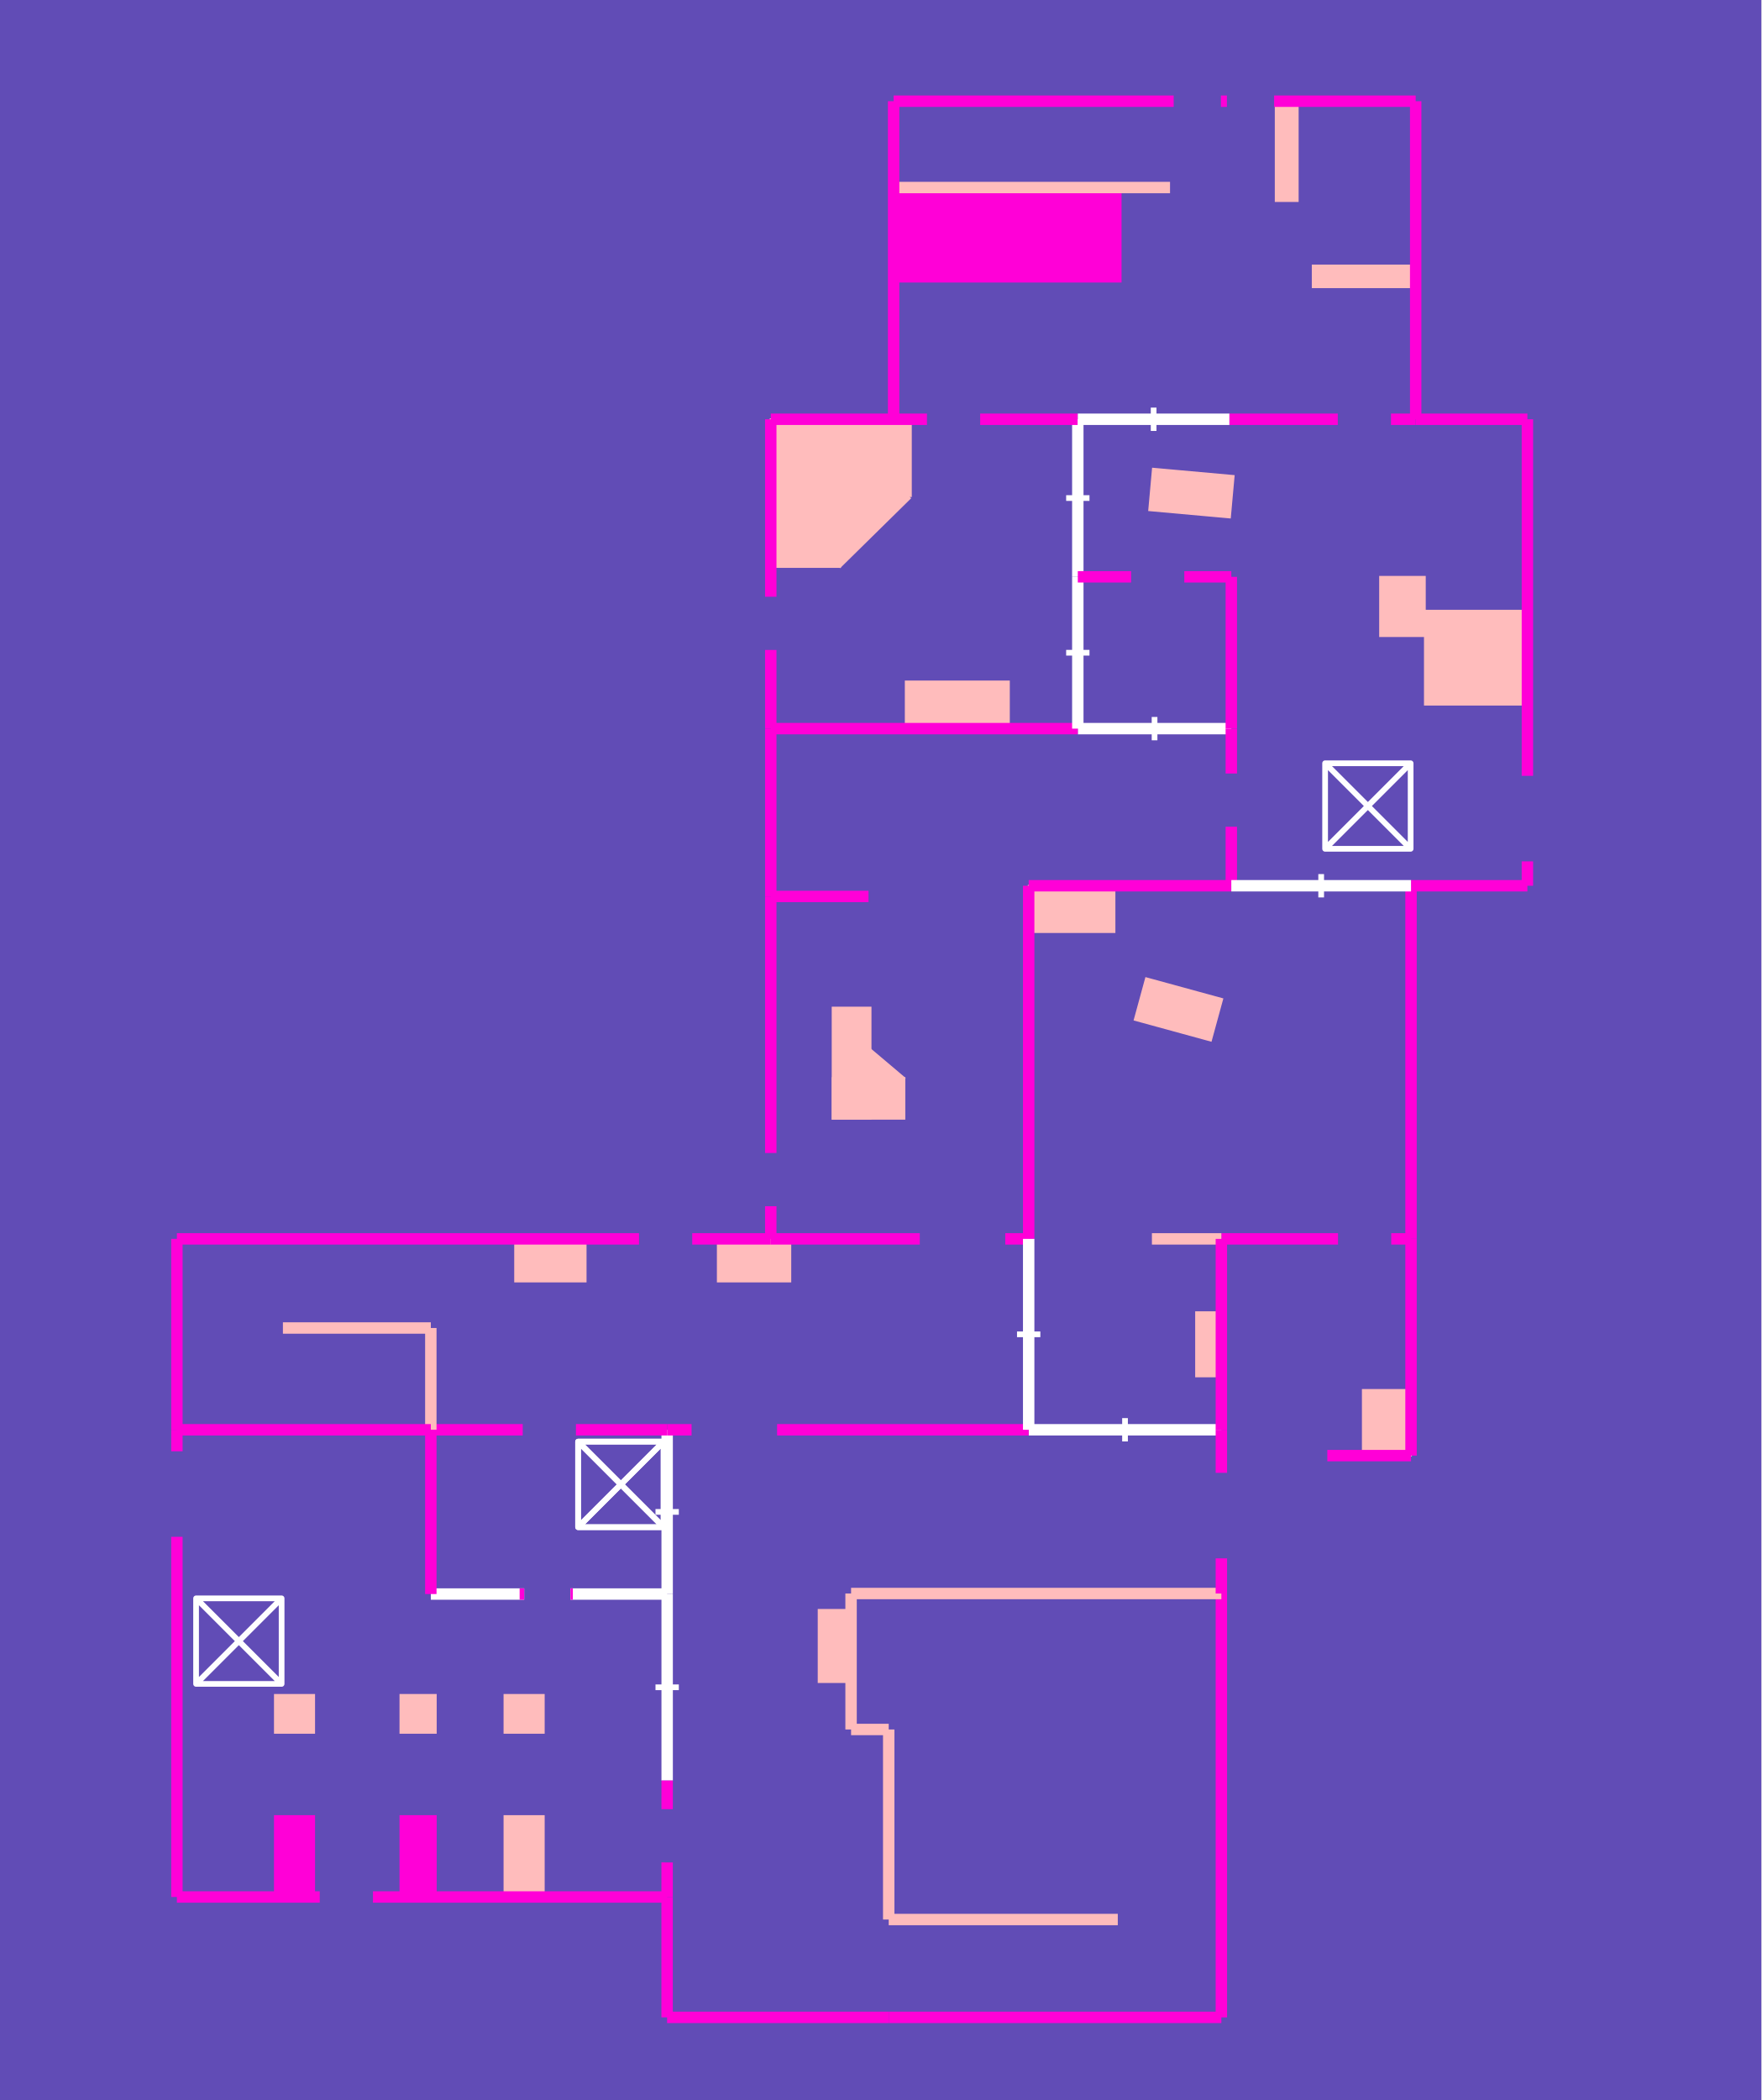
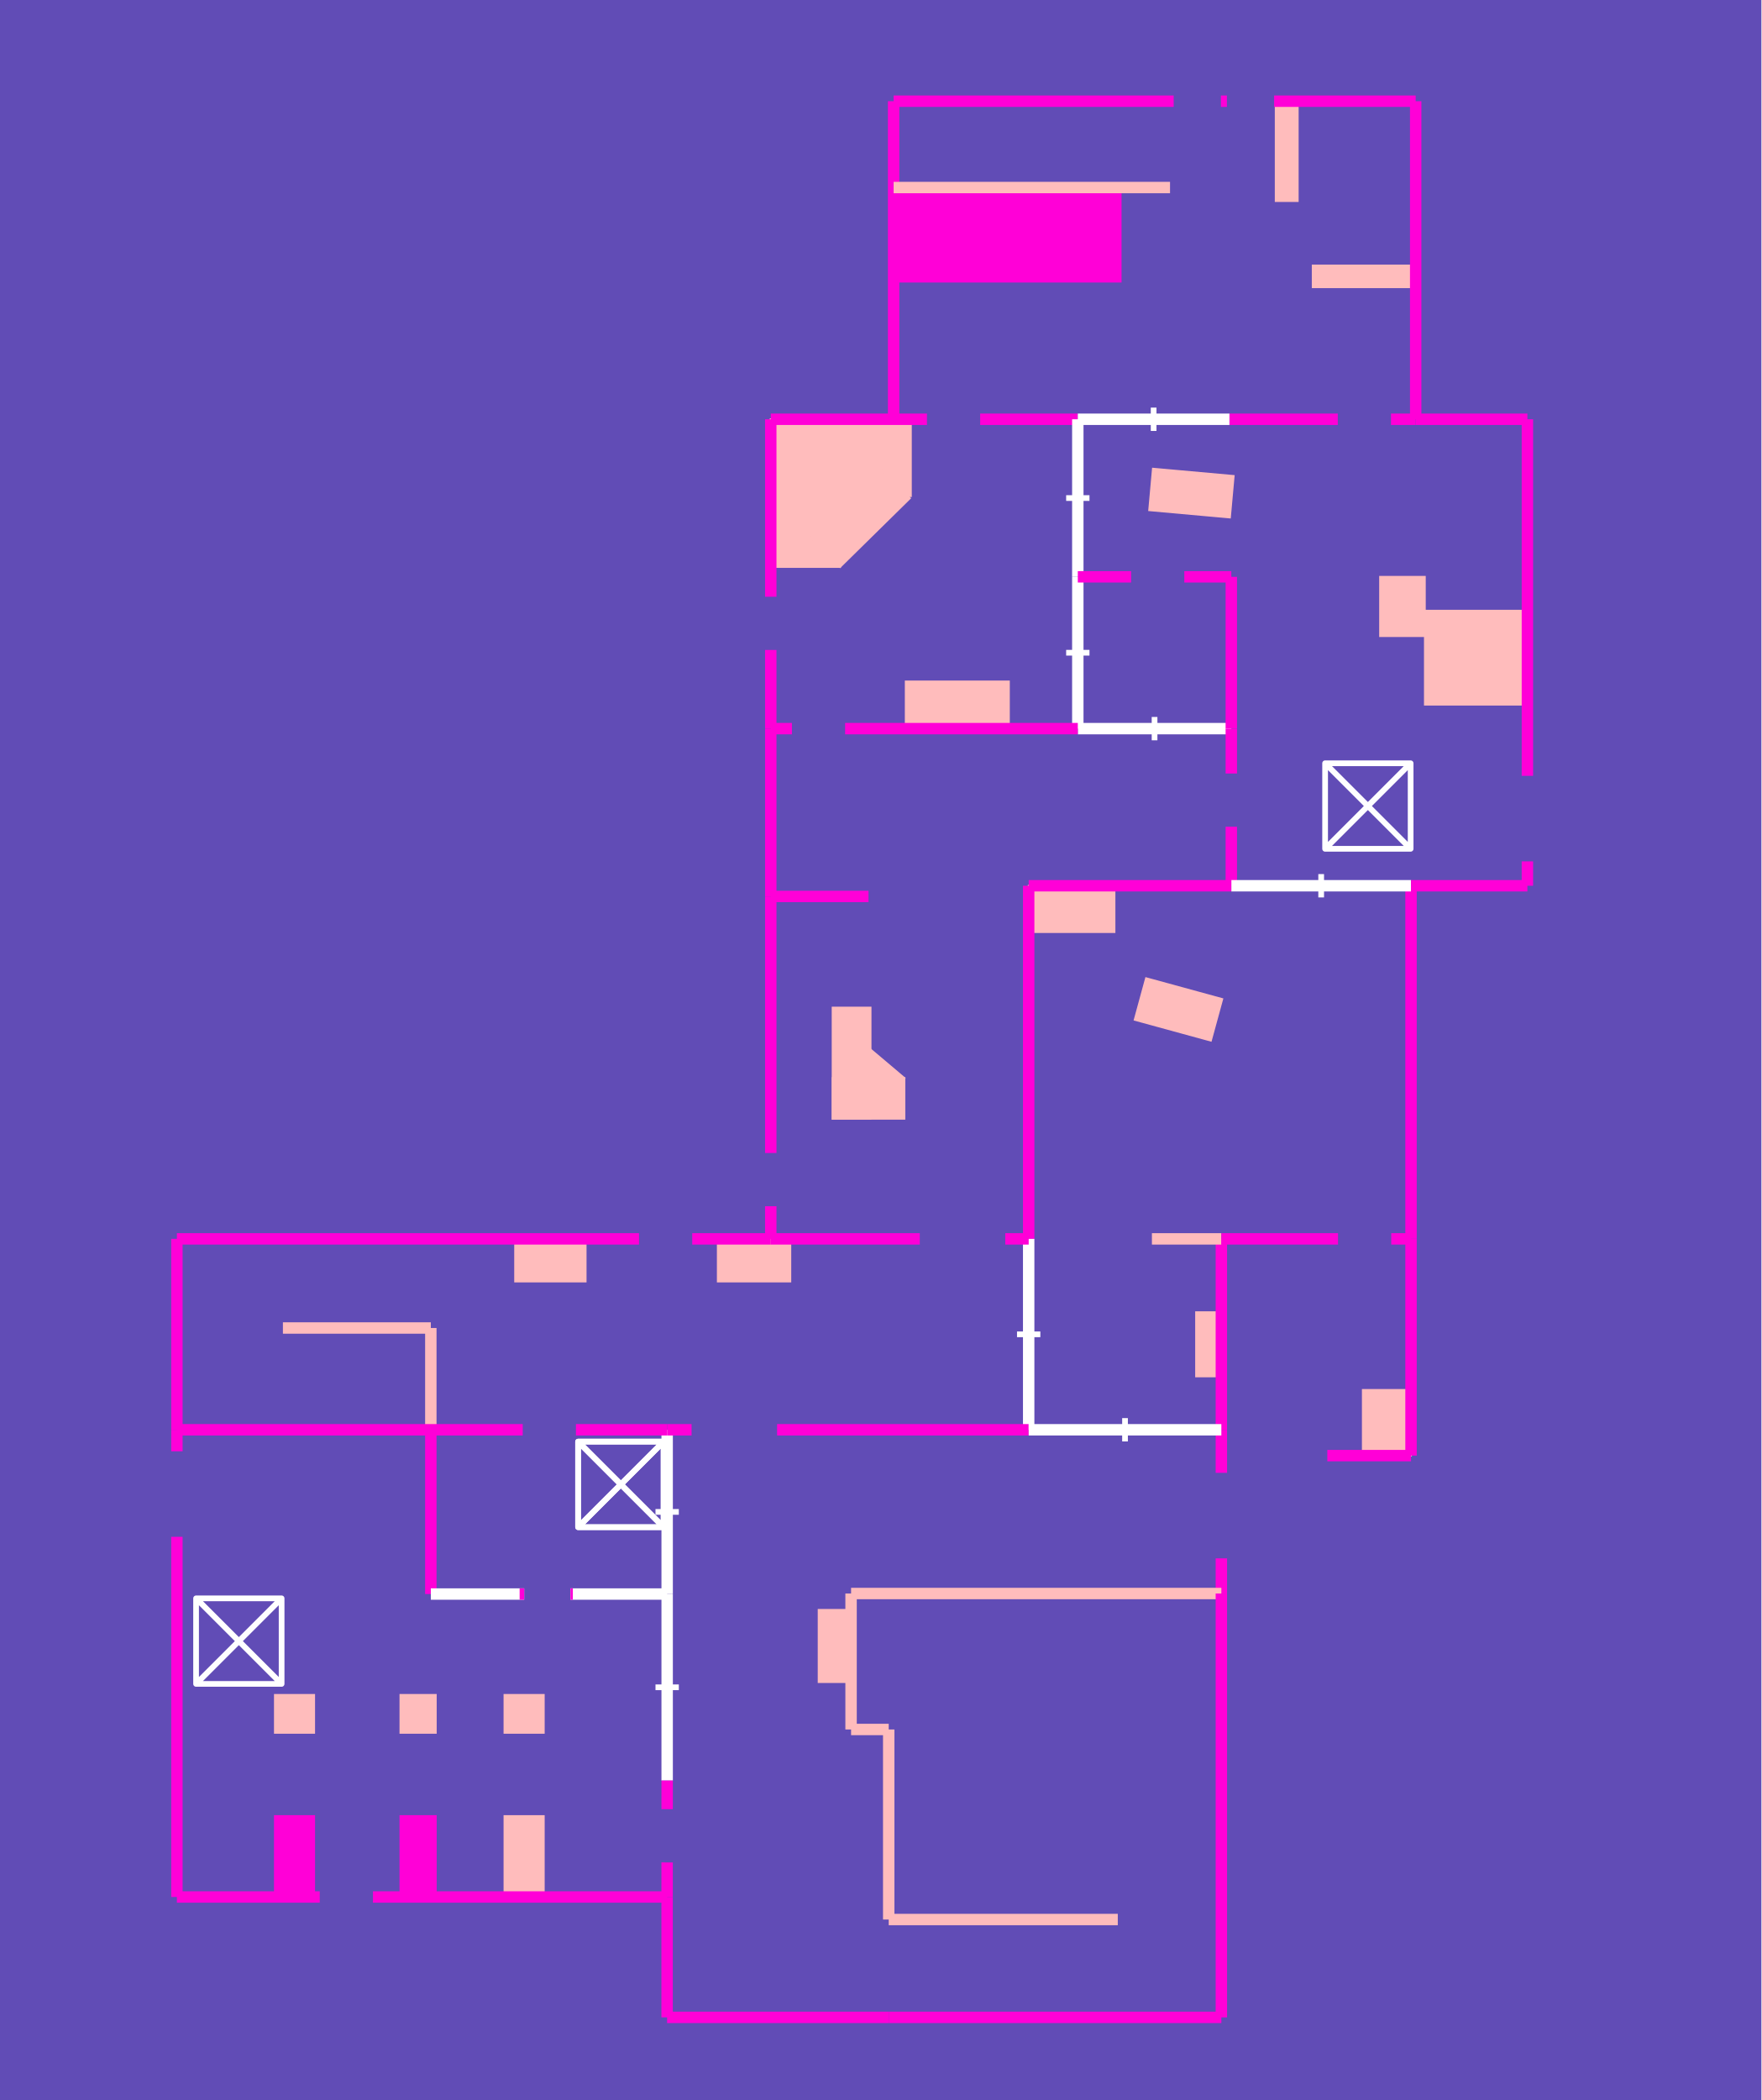
<svg xmlns="http://www.w3.org/2000/svg" viewBox="-335 -450 755 900">
  <rect fill="#614CB6" height="900" width="755" x="-335" y="-450" />
+   <path d="M211.818,406.63 L221.282,406.63 L221.282,363.824 L211.818,363.824 z" fill="#FFBCBC" stroke="#FFBCBC" stroke-width="0.75" transform="scale(1, -1)" />
  <path d="M156.249,30.791 L188.939,21.843 L184.05,3.985 L151.361,12.933 z" fill="#FFBCBC" stroke="#FFBCBC" stroke-width="0.75" transform="scale(1, -1)" />
-   <path d="M249.165,-145.677 L269.837,-145.677 L269.837,-173.829 L249.165,-173.829 z" fill="#FFBCBC" stroke="#FFBCBC" stroke-width="0.75" transform="scale(1, -1)" />
-   <path d="M21.889,-29.474 L38.179,-29.474 L38.179,18.19 L21.889,18.19 z" fill="#FFBCBC" stroke="#FFBCBC" stroke-width="0.75" transform="scale(1, -1)" />
-   <path d="M145.372,329.293 L48.053,329.293 L48.053,369.626 L145.372,369.626 z" fill="#FF00D7" stroke="#FF00D7" stroke-width="0.75" transform="scale(1, -1)" />
-   <path d="M39.469,252.287 L55.036,236.461 L25.088,207.001 L9.52,222.827 z" fill="#FFBCBC" stroke="#FFBCBC" stroke-width="0.75" transform="scale(1, -1)" />
+   <path d="M142.735,50.524 L105.942,50.524 L105.942,70.392 L142.735,70.392 z" fill="#FFBCBC" stroke="#FFBCBC" stroke-width="0.75" transform="scale(1, -1)" />
+   <path d="M97.474,137.73 L53.231,137.73 L53.231,157.958 L97.474,157.958 z" fill="#FFBCBC" stroke="#FFBCBC" stroke-width="0.75" transform="scale(1, -1)" />
  <path d="M227.68,336.23 L271.832,336.23 L271.832,326.887 L227.68,326.887 z" fill="#FFBCBC" stroke="#FFBCBC" stroke-width="0.75" transform="scale(1, -1)" />
  <path d="M52.687,-12.031 L21.889,-12.031 L21.889,-29.474 L52.687,-29.474 z" fill="#FFBCBC" stroke="#FFBCBC" stroke-width="0.75" transform="scale(1, -1)" />
+   <path d="M-118.774,-328.307 L-101.903,-328.307 L-101.903,-362.997 L-118.774,-362.997 z" fill="#FFBCBC" stroke="#FFBCBC" stroke-width="0.75" transform="scale(1, -1)" />
  <path d="M-200.331,-362.997 L-217.177,-362.997 L-217.177,-328.307 L-200.331,-328.307 z" fill="#FF00D7" stroke="#FF00D7" stroke-width="0.75" transform="scale(1, -1)" />
+   <path d="M319.717,188.285 L275.768,188.285 L275.768,147.994 L319.717,147.994 z" fill="#FFBCBC" stroke="#FFBCBC" stroke-width="0.75" transform="scale(1, -1)" />
+   <path d="M55.455,237.367 L-4.608,237.367 L-4.608,270.313 L55.455,270.313 z" fill="#FFBCBC" stroke="#FFBCBC" stroke-width="0.75" transform="scale(1, -1)" />
+   <path d="M145.372,329.293 L48.053,329.293 L48.053,369.626 L145.372,369.626 z" fill="#FF00D7" stroke="#FF00D7" stroke-width="0.75" transform="scale(1, -1)" />
+   <path d="M177.689,-139.895 L188.536,-139.895 L188.536,-112.365 L177.689,-112.365 z" fill="#FFBCBC" stroke="#FFBCBC" stroke-width="0.75" transform="scale(1, -1)" />
+   <path d="M3.788,-80.951 L-27.33,-80.951 L-27.33,-99.228 L3.788,-99.228 z" fill="#FFBCBC" stroke="#FFBCBC" stroke-width="0.75" transform="scale(1, -1)" />
+   <path d="M249.165,-145.677 L269.837,-145.677 L269.837,-173.829 L249.165,-173.829 z" fill="#FFBCBC" stroke="#FFBCBC" stroke-width="0.75" transform="scale(1, -1)" />
+   <path d="M-4.608,270.313 L25.088,270.313 L25.088,207.001 L-4.608,207.001 z" fill="#FFBCBC" stroke="#FFBCBC" stroke-width="0.75" transform="scale(1, -1)" />
+   <path d="M39.469,252.287 L55.036,236.461 L25.088,207.001 L9.52,222.827 z" fill="#FFBCBC" stroke="#FFBCBC" stroke-width="0.75" transform="scale(1, -1)" />
+   <path d="M-163.375,-328.307 L-148.188,-328.307 L-148.188,-362.997 L-163.375,-362.997 z" fill="#FF00D7" stroke="#FF00D7" stroke-width="0.75" transform="scale(1, -1)" />
+   <path d="M-83.955,-80.951 L-114.204,-80.951 L-114.204,-99.228 L-83.955,-99.228 z" fill="#FFBCBC" stroke="#FFBCBC" stroke-width="0.75" transform="scale(1, -1)" />
+   <path d="M-200.331,-292.652 L-217.177,-292.652 L-217.177,-276.373 L-200.331,-276.373 z" fill="#FFBCBC" stroke="#FFBCBC" stroke-width="0.75" transform="scale(1, -1)" />
+   <path d="M159.186,249.153 L193.831,246.027 L192.223,228.201 L157.577,231.327 z" fill="#FFBCBC" stroke="#FFBCBC" stroke-width="0.75" transform="scale(1, -1)" />
+   <path d="M-148.188,-292.652 L-163.375,-292.652 L-163.375,-276.373 L-148.188,-276.373 z" fill="#FFBCBC" stroke="#FFBCBC" stroke-width="0.75" transform="scale(1, -1)" />
  <path d="M29.812,-239.937 L15.897,-239.937 L15.897,-270.907 L29.812,-270.907 z" fill="#FFBCBC" stroke="#FFBCBC" stroke-width="0.75" transform="scale(1, -1)" />
+   <path d="M21.889,-29.474 L38.179,-29.474 L38.179,18.19 L21.889,18.19 z" fill="#FFBCBC" stroke="#FFBCBC" stroke-width="0.75" transform="scale(1, -1)" />
  <path d="M-101.903,-292.652 L-118.774,-292.652 L-118.774,-276.373 L-101.903,-276.373 z" fill="#FFBCBC" stroke="#FFBCBC" stroke-width="0.75" transform="scale(1, -1)" />
+   <path d="M275.768,177.369 L256.561,177.369 L256.561,202.802 L275.768,202.802 z" fill="#FFBCBC" stroke="#FFBCBC" stroke-width="0.75" transform="scale(1, -1)" />
  <path d="M29.703,-10.3 L38.423,0.021 L52.687,-12.031 L43.967,-22.352 z" fill="#FFBCBC" stroke="#FFBCBC" stroke-width="0.75" transform="scale(1, -1)" />
-   <path d="M-148.188,-292.652 L-163.375,-292.652 L-163.375,-276.373 L-148.188,-276.373 z" fill="#FFBCBC" stroke="#FFBCBC" stroke-width="0.75" transform="scale(1, -1)" />
-   <path d="M275.768,177.369 L256.561,177.369 L256.561,202.802 L275.768,202.802 z" fill="#FFBCBC" stroke="#FFBCBC" stroke-width="0.75" transform="scale(1, -1)" />
-   <path d="M159.186,249.153 L193.831,246.027 L192.223,228.201 L157.577,231.327 z" fill="#FFBCBC" stroke="#FFBCBC" stroke-width="0.75" transform="scale(1, -1)" />
-   <path d="M55.455,237.367 L-4.608,237.367 L-4.608,270.313 L55.455,270.313 z" fill="#FFBCBC" stroke="#FFBCBC" stroke-width="0.75" transform="scale(1, -1)" />
-   <path d="M319.717,188.285 L275.768,188.285 L275.768,147.994 L319.717,147.994 z" fill="#FFBCBC" stroke="#FFBCBC" stroke-width="0.75" transform="scale(1, -1)" />
-   <path d="M211.818,406.63 L221.282,406.63 L221.282,363.824 L211.818,363.824 z" fill="#FFBCBC" stroke="#FFBCBC" stroke-width="0.75" transform="scale(1, -1)" />
-   <path d="M142.735,50.524 L105.942,50.524 L105.942,70.392 L142.735,70.392 z" fill="#FFBCBC" stroke="#FFBCBC" stroke-width="0.75" transform="scale(1, -1)" />
-   <path d="M-4.608,270.313 L25.088,270.313 L25.088,207.001 L-4.608,207.001 z" fill="#FFBCBC" stroke="#FFBCBC" stroke-width="0.75" transform="scale(1, -1)" />
-   <path d="M-163.375,-328.307 L-148.188,-328.307 L-148.188,-362.997 L-163.375,-362.997 z" fill="#FF00D7" stroke="#FF00D7" stroke-width="0.75" transform="scale(1, -1)" />
-   <path d="M177.689,-139.895 L188.536,-139.895 L188.536,-112.365 L177.689,-112.365 z" fill="#FFBCBC" stroke="#FFBCBC" stroke-width="0.75" transform="scale(1, -1)" />
-   <path d="M97.474,137.73 L53.231,137.73 L53.231,157.958 L97.474,157.958 z" fill="#FFBCBC" stroke="#FFBCBC" stroke-width="0.75" transform="scale(1, -1)" />
-   <path d="M3.788,-80.951 L-27.33,-80.951 L-27.33,-99.228 L3.788,-99.228 z" fill="#FFBCBC" stroke="#FFBCBC" stroke-width="0.75" transform="scale(1, -1)" />
-   <path d="M-118.774,-328.307 L-101.903,-328.307 L-101.903,-362.997 L-118.774,-362.997 z" fill="#FFBCBC" stroke="#FFBCBC" stroke-width="0.75" transform="scale(1, -1)" />
-   <path d="M-200.331,-292.652 L-217.177,-292.652 L-217.177,-276.373 L-200.331,-276.373 z" fill="#FFBCBC" stroke="#FFBCBC" stroke-width="0.75" transform="scale(1, -1)" />
-   <path d="M-83.955,-80.951 L-114.204,-80.951 L-114.204,-99.228 L-83.955,-99.228 z" fill="#FFBCBC" stroke="#FFBCBC" stroke-width="0.75" transform="scale(1, -1)" />
-   <path d="M233.007,86.23 L269.667,122.889 L233.007,122.889 L269.667,86.23 L233.007,86.23 L233.007,122.889 L269.667,122.889 L269.667,86.23 z" fill="none" stroke="#FFFFFF" stroke-linejoin="round" stroke-width="2.444" transform="scale(1, -1)" />
+   <path d="M-250.948,-271.666 L-214.288,-235.006 L-250.948,-235.006 L-214.288,-271.666 L-250.948,-271.666 L-250.948,-235.006 L-214.288,-235.006 L-214.288,-271.666 z" fill="none" stroke="#FFFFFF" stroke-linejoin="round" stroke-width="2.444" transform="scale(1, -1)" />
  <path d="M-87.201,-204.499 L-50.541,-167.839 L-87.201,-167.839 L-50.541,-204.499 L-87.201,-204.499 L-87.201,-167.839 L-50.541,-167.839 L-50.541,-204.499 z" fill="none" stroke="#FFFFFF" stroke-linejoin="round" stroke-width="2.444" transform="scale(1, -1)" />
  <path d="M-87.201,-204.499 L-50.541,-167.839 L-87.201,-167.839 L-50.541,-204.499 L-87.201,-204.499 L-87.201,-167.839 L-50.541,-167.839 L-50.541,-204.499 z" fill="none" stroke="#FFFFFF" stroke-linejoin="round" stroke-width="2.444" transform="scale(1, -1)" />
-   <path d="M-250.948,-271.666 L-214.288,-235.006 L-250.948,-235.006 L-214.288,-271.666 L-250.948,-271.666 L-250.948,-235.006 L-214.288,-235.006 L-214.288,-271.666 z" fill="none" stroke="#FFFFFF" stroke-linejoin="round" stroke-width="2.444" transform="scale(1, -1)" />
+   <path d="M233.007,86.23 L269.667,122.889 L233.007,122.889 L269.667,86.23 L233.007,86.23 L233.007,122.889 L269.667,122.889 L269.667,86.23 z" fill="none" stroke="#FFFFFF" stroke-linejoin="round" stroke-width="2.444" transform="scale(1, -1)" />
+   <path d="M-150.326,-119.145 L-150.326,-162.76 z" fill="none" stroke="#FFBCBC" stroke-width="4.888" transform="scale(1, -1)" />
+   <path d="M188.536,-162.76 L188.536,-181.21 z" fill="none" stroke="#FF00D7" stroke-width="4.888" transform="scale(1, -1)" />
+   <path d="M188.536,-217.869 L188.536,-232.935 z" fill="none" stroke="#FF00D7" stroke-width="4.888" transform="scale(1, -1)" />
+   <path d="M-150.326,-162.76 L-150.326,-233.16 z" fill="none" stroke="#FF00D7" stroke-width="4.888" transform="scale(1, -1)" />
+   <path d="M269.837,-80.951 L269.837,70.392 z" fill="none" stroke="#FF00D7" stroke-width="4.888" transform="scale(1, -1)" />
+   <path d="M269.837,-80.951 L269.837,-173.829 z" fill="none" stroke="#FF00D7" stroke-width="4.888" transform="scale(1, -1)" />
  <path d="M-49.048,-414.583 L45.949,-414.583 z" fill="none" stroke="#FF00D7" stroke-width="4.888" transform="scale(1, -1)" />
-   <path d="M105.942,70.392 L192.801,70.392 z" fill="none" stroke="#FF00D7" stroke-width="4.888" transform="scale(1, -1)" />
-   <path d="M188.536,-80.951 L238.54,-80.951 z" fill="none" stroke="#FF00D7" stroke-width="4.888" transform="scale(1, -1)" />
-   <path d="M261.35,-80.951 L269.837,-80.951 z" fill="none" stroke="#FF00D7" stroke-width="4.888" transform="scale(1, -1)" />
-   <path d="M105.942,-162.76 L188.536,-162.76 z" fill="none" stroke="#FFFFFF" stroke-width="4.888" transform="scale(1, -1)" />
-   <path d="M147.239,-167.76 L147.239,-157.76 z" fill="none" stroke="#FFFFFF" stroke-width="2.444" transform="scale(1, -1)" />
-   <path d="M105.942,-80.951 L105.942,70.392 z" fill="none" stroke="#FF00D7" stroke-width="4.888" transform="scale(1, -1)" />
-   <path d="M269.837,-80.951 L269.837,-173.829 z" fill="none" stroke="#FF00D7" stroke-width="4.888" transform="scale(1, -1)" />
-   <path d="M271.832,406.63 L271.832,270.313 z" fill="none" stroke="#FF00D7" stroke-width="4.888" transform="scale(1, -1)" />
+   <path d="M-259.174,-162.76 L-150.326,-162.76 z" fill="none" stroke="#FF00D7" stroke-width="4.888" transform="scale(1, -1)" />
+   <path d="M-49.024,-313.086 L-49.024,-233.16 z" fill="none" stroke="#FFFFFF" stroke-width="4.888" transform="scale(1, -1)" />
+   <path d="M-44.024,-273.123 L-54.024,-273.123 z" fill="none" stroke="#FFFFFF" stroke-width="2.444" transform="scale(1, -1)" />
+   <path d="M-90.477,-233.16 L-49.024,-233.16 z" fill="none" stroke="#FFFFFF" stroke-width="4.888" transform="scale(1, -1)" />
+   <path d="M-259.174,-362.997 L-259.174,-208.634 z" fill="none" stroke="#FF00D7" stroke-width="4.888" transform="scale(1, -1)" />
+   <path d="M-259.174,-171.974 L-259.174,-162.76 z" fill="none" stroke="#FF00D7" stroke-width="4.888" transform="scale(1, -1)" />
  <path d="M192.801,137.73 L127.003,137.73 z" fill="none" stroke="#FFFFFF" stroke-width="4.888" transform="scale(1, -1)" />
  <path d="M159.902,142.73 L159.902,132.73 z" fill="none" stroke="#FFFFFF" stroke-width="2.444" transform="scale(1, -1)" />
+   <path d="M144.14,-372.654 L45.949,-372.654 z" fill="none" stroke="#FFBCBC" stroke-width="4.888" transform="scale(1, -1)" />
+   <path d="M48.053,270.313 L48.053,406.63 z" fill="none" stroke="#FF00D7" stroke-width="4.888" transform="scale(1, -1)" />
+   <path d="M-4.608,137.73 L-4.608,65.805 z" fill="none" stroke="#FF00D7" stroke-width="4.888" transform="scale(1, -1)" />
  <path d="M48.053,369.626 L166.531,369.626 z" fill="none" stroke="#FFBCBC" stroke-width="4.888" transform="scale(1, -1)" />
-   <path d="M127.003,202.786 L127.003,270.313 z" fill="none" stroke="#FFFFFF" stroke-width="4.888" transform="scale(1, -1)" />
-   <path d="M132.003,236.549 L122.003,236.549 z" fill="none" stroke="#FFFFFF" stroke-width="2.444" transform="scale(1, -1)" />
-   <path d="M-4.608,270.313 L62.335,270.313 z" fill="none" stroke="#FF00D7" stroke-width="4.888" transform="scale(1, -1)" />
-   <path d="M85.146,270.313 L127.003,270.313 z" fill="none" stroke="#FF00D7" stroke-width="4.888" transform="scale(1, -1)" />
-   <path d="M127.003,137.73 L-4.608,137.73 z" fill="none" stroke="#FF00D7" stroke-width="4.888" transform="scale(1, -1)" />
-   <path d="M192.801,70.392 L192.801,95.688 z" fill="none" stroke="#FF00D7" stroke-width="4.888" transform="scale(1, -1)" />
-   <path d="M192.801,118.498 L192.801,137.73 z" fill="none" stroke="#FF00D7" stroke-width="4.888" transform="scale(1, -1)" />
-   <path d="M-49.024,-233.16 L-49.024,-162.76 z" fill="none" stroke="#FFFFFF" stroke-width="4.888" transform="scale(1, -1)" />
-   <path d="M-44.024,-197.96 L-54.024,-197.96 z" fill="none" stroke="#FFFFFF" stroke-width="2.444" transform="scale(1, -1)" />
-   <path d="M-150.326,-162.76 L-110.936,-162.76 z" fill="none" stroke="#FF00D7" stroke-width="4.888" transform="scale(1, -1)" />
-   <path d="M-88.126,-162.76 L-49.024,-162.76 z" fill="none" stroke="#FF00D7" stroke-width="4.888" transform="scale(1, -1)" />
-   <path d="M-90.477,-233.16 L-49.024,-233.16 z" fill="none" stroke="#FFFFFF" stroke-width="4.888" transform="scale(1, -1)" />
-   <path d="M-49.048,-362.997 L-49.048,-414.583 z" fill="none" stroke="#FF00D7" stroke-width="4.888" transform="scale(1, -1)" />
+   <path d="M-213.728,-119.145 L-150.326,-119.145 z" fill="none" stroke="#FFBCBC" stroke-width="4.888" transform="scale(1, -1)" />
+   <path d="M45.949,-372.654 L45.949,-291.206 z" fill="none" stroke="#FFBCBC" stroke-width="4.888" transform="scale(1, -1)" />
  <path d="M-259.174,-362.997 L-197.941,-362.997 z" fill="none" stroke="#FF00D7" stroke-width="4.888" transform="scale(1, -1)" />
  <path d="M-175.13,-362.997 L-49.048,-362.997 z" fill="none" stroke="#FF00D7" stroke-width="4.888" transform="scale(1, -1)" />
-   <path d="M269.837,-173.829 L233.954,-173.829 z" fill="none" stroke="#FF00D7" stroke-width="4.888" transform="scale(1, -1)" />
-   <path d="M319.717,270.313 L271.832,270.313 z" fill="none" stroke="#FF00D7" stroke-width="4.888" transform="scale(1, -1)" />
+   <path d="M127.003,137.73 L127.003,202.786 z" fill="none" stroke="#FFFFFF" stroke-width="4.888" transform="scale(1, -1)" />
+   <path d="M132.003,170.258 L122.003,170.258 z" fill="none" stroke="#FFFFFF" stroke-width="2.444" transform="scale(1, -1)" />
+   <path d="M105.942,-80.951 L105.942,70.392 z" fill="none" stroke="#FF00D7" stroke-width="4.888" transform="scale(1, -1)" />
  <path d="M48.053,406.63 L168.098,406.63 z" fill="none" stroke="#FF00D7" stroke-width="4.888" transform="scale(1, -1)" />
  <path d="M190.908,406.63 L188.338,406.63 z" fill="none" stroke="#FF00D7" stroke-width="4.888" transform="scale(1, -1)" />
  <path d="M211.149,406.63 L271.832,406.63 z" fill="none" stroke="#FF00D7" stroke-width="4.888" transform="scale(1, -1)" />
+   <path d="M192.801,70.392 L192.801,95.688 z" fill="none" stroke="#FF00D7" stroke-width="4.888" transform="scale(1, -1)" />
+   <path d="M192.801,118.498 L192.801,137.73 z" fill="none" stroke="#FF00D7" stroke-width="4.888" transform="scale(1, -1)" />
+   <path d="M29.812,-232.935 L188.536,-232.935 z" fill="none" stroke="#FFBCBC" stroke-width="4.888" transform="scale(1, -1)" />
+   <path d="M-49.024,-233.16 L-49.024,-162.76 z" fill="none" stroke="#FFFFFF" stroke-width="4.888" transform="scale(1, -1)" />
+   <path d="M-44.024,-197.96 L-54.024,-197.96 z" fill="none" stroke="#FFFFFF" stroke-width="2.444" transform="scale(1, -1)" />
+   <path d="M269.837,70.392 L192.801,70.392 z" fill="none" stroke="#FFFFFF" stroke-width="4.888" transform="scale(1, -1)" />
+   <path d="M231.319,75.392 L231.319,65.392 z" fill="none" stroke="#FFFFFF" stroke-width="2.444" transform="scale(1, -1)" />
+   <path d="M105.942,70.392 L192.801,70.392 z" fill="none" stroke="#FF00D7" stroke-width="4.888" transform="scale(1, -1)" />
+   <path d="M271.832,406.63 L271.832,270.313 z" fill="none" stroke="#FF00D7" stroke-width="4.888" transform="scale(1, -1)" />
+   <path d="M-150.326,-233.16 L-110.309,-233.16 z" fill="none" stroke="#FFFFFF" stroke-width="4.888" transform="scale(1, -1)" />
+   <path d="M188.536,-80.951 L188.536,-162.76 z" fill="none" stroke="#FF00D7" stroke-width="4.888" transform="scale(1, -1)" />
+   <path d="M-4.608,270.313 L-4.608,194.257 z" fill="none" stroke="#FF00D7" stroke-width="4.888" transform="scale(1, -1)" />
+   <path d="M-4.608,171.447 L-4.608,137.73 z" fill="none" stroke="#FF00D7" stroke-width="4.888" transform="scale(1, -1)" />
+   <path d="M105.942,-162.76 L105.942,-80.951 z" fill="none" stroke="#FFFFFF" stroke-width="4.888" transform="scale(1, -1)" />
+   <path d="M110.942,-121.855 L100.942,-121.855 z" fill="none" stroke="#FFFFFF" stroke-width="2.444" transform="scale(1, -1)" />
+   <path d="M127.003,137.73 L27.261,137.73 z" fill="none" stroke="#FF00D7" stroke-width="4.888" transform="scale(1, -1)" />
+   <path d="M4.451,137.73 L-4.608,137.73 z" fill="none" stroke="#FF00D7" stroke-width="4.888" transform="scale(1, -1)" />
+   <path d="M319.717,270.313 L319.717,117.5 z" fill="none" stroke="#FF00D7" stroke-width="4.888" transform="scale(1, -1)" />
+   <path d="M319.717,80.841 L319.717,70.392 z" fill="none" stroke="#FF00D7" stroke-width="4.888" transform="scale(1, -1)" />
+   <path d="M188.536,-414.583 L188.536,-232.935 z" fill="none" stroke="#FF00D7" stroke-width="4.888" transform="scale(1, -1)" />
  <path d="M-4.608,-80.951 L59.253,-80.951 z" fill="none" stroke="#FF00D7" stroke-width="4.888" transform="scale(1, -1)" />
  <path d="M95.913,-80.951 L105.942,-80.951 z" fill="none" stroke="#FF00D7" stroke-width="4.888" transform="scale(1, -1)" />
-   <path d="M-49.024,-313.086 L-49.024,-233.16 z" fill="none" stroke="#FFFFFF" stroke-width="4.888" transform="scale(1, -1)" />
-   <path d="M-44.024,-273.123 L-54.024,-273.123 z" fill="none" stroke="#FFFFFF" stroke-width="2.444" transform="scale(1, -1)" />
-   <path d="M-259.174,-80.951 L-259.174,-162.76 z" fill="none" stroke="#FF00D7" stroke-width="4.888" transform="scale(1, -1)" />
-   <path d="M188.536,-414.583 L188.536,-232.935 z" fill="none" stroke="#FF00D7" stroke-width="4.888" transform="scale(1, -1)" />
-   <path d="M29.812,-232.935 L188.536,-232.935 z" fill="none" stroke="#FFBCBC" stroke-width="4.888" transform="scale(1, -1)" />
-   <path d="M-150.326,-233.16 L-110.309,-233.16 z" fill="none" stroke="#FFFFFF" stroke-width="4.888" transform="scale(1, -1)" />
+   <path d="M-49.024,-162.76 L-38.559,-162.76 z" fill="none" stroke="#FF00D7" stroke-width="4.888" transform="scale(1, -1)" />
+   <path d="M-1.899,-162.76 L105.942,-162.76 z" fill="none" stroke="#FF00D7" stroke-width="4.888" transform="scale(1, -1)" />
+   <path d="M158.766,-80.951 L188.536,-80.951 z" fill="none" stroke="#FFBCBC" stroke-width="4.888" transform="scale(1, -1)" />
+   <path d="M192.801,202.786 L192.801,137.73 z" fill="none" stroke="#FF00D7" stroke-width="4.888" transform="scale(1, -1)" />
+   <path d="M192.001,270.313 L238.437,270.313 z" fill="none" stroke="#FF00D7" stroke-width="4.888" transform="scale(1, -1)" />
+   <path d="M261.247,270.313 L271.832,270.313 z" fill="none" stroke="#FF00D7" stroke-width="4.888" transform="scale(1, -1)" />
+   <path d="M29.812,-232.935 L29.812,-291.206 z" fill="none" stroke="#FFBCBC" stroke-width="4.888" transform="scale(1, -1)" />
+   <path d="M105.942,-162.76 L188.536,-162.76 z" fill="none" stroke="#FFFFFF" stroke-width="4.888" transform="scale(1, -1)" />
+   <path d="M147.239,-167.76 L147.239,-157.76 z" fill="none" stroke="#FFFFFF" stroke-width="2.444" transform="scale(1, -1)" />
+   <path d="M29.812,-291.206 L45.949,-291.206 z" fill="none" stroke="#FFBCBC" stroke-width="4.888" transform="scale(1, -1)" />
+   <path d="M45.949,-414.583 L188.536,-414.583 z" fill="none" stroke="#FF00D7" stroke-width="4.888" transform="scale(1, -1)" />
+   <path d="M-49.048,-362.997 L-49.048,-414.583 z" fill="none" stroke="#FF00D7" stroke-width="4.888" transform="scale(1, -1)" />
+   <path d="M319.717,270.313 L271.832,270.313 z" fill="none" stroke="#FF00D7" stroke-width="4.888" transform="scale(1, -1)" />
  <path d="M-4.608,65.805 L-4.608,-44.142 z" fill="none" stroke="#FF00D7" stroke-width="4.888" transform="scale(1, -1)" />
  <path d="M-4.608,-66.952 L-4.608,-80.951 z" fill="none" stroke="#FF00D7" stroke-width="4.888" transform="scale(1, -1)" />
-   <path d="M-150.326,-119.145 L-150.326,-162.76 z" fill="none" stroke="#FFBCBC" stroke-width="4.888" transform="scale(1, -1)" />
-   <path d="M-4.608,270.313 L-4.608,194.257 z" fill="none" stroke="#FF00D7" stroke-width="4.888" transform="scale(1, -1)" />
-   <path d="M-4.608,171.447 L-4.608,137.73 z" fill="none" stroke="#FF00D7" stroke-width="4.888" transform="scale(1, -1)" />
-   <path d="M45.949,-414.583 L188.536,-414.583 z" fill="none" stroke="#FF00D7" stroke-width="4.888" transform="scale(1, -1)" />
+   <path d="M-49.024,-313.086 L-49.03,-325.37 z" fill="none" stroke="#FF00D7" stroke-width="4.888" transform="scale(1, -1)" />
+   <path d="M-49.041,-348.181 L-49.048,-362.997 z" fill="none" stroke="#FF00D7" stroke-width="4.888" transform="scale(1, -1)" />
+   <path d="M269.837,-173.829 L233.954,-173.829 z" fill="none" stroke="#FF00D7" stroke-width="4.888" transform="scale(1, -1)" />
+   <path d="M-4.608,270.313 L62.335,270.313 z" fill="none" stroke="#FF00D7" stroke-width="4.888" transform="scale(1, -1)" />
+   <path d="M85.146,270.313 L127.003,270.313 z" fill="none" stroke="#FF00D7" stroke-width="4.888" transform="scale(1, -1)" />
+   <path d="M-150.326,-162.76 L-110.936,-162.76 z" fill="none" stroke="#FF00D7" stroke-width="4.888" transform="scale(1, -1)" />
+   <path d="M-88.126,-162.76 L-49.024,-162.76 z" fill="none" stroke="#FF00D7" stroke-width="4.888" transform="scale(1, -1)" />
+   <path d="M37.286,65.805 L-4.608,65.805 z" fill="none" stroke="#FF00D7" stroke-width="4.888" transform="scale(1, -1)" />
+   <path d="M-110.309,-233.16 L-112.262,-233.16 z" fill="none" stroke="#FF00D7" stroke-width="4.888" transform="scale(1, -1)" />
+   <path d="M-89.452,-233.16 L-90.477,-233.16 z" fill="none" stroke="#FF00D7" stroke-width="4.888" transform="scale(1, -1)" />
+   <path d="M-259.174,-80.951 L-259.174,-162.76 z" fill="none" stroke="#FF00D7" stroke-width="4.888" transform="scale(1, -1)" />
  <path d="M127.003,270.313 L192.001,270.313 z" fill="none" stroke="#FFFFFF" stroke-width="4.888" transform="scale(1, -1)" />
  <path d="M159.502,265.313 L159.502,275.313 z" fill="none" stroke="#FFFFFF" stroke-width="2.444" transform="scale(1, -1)" />
-   <path d="M37.286,65.805 L-4.608,65.805 z" fill="none" stroke="#FF00D7" stroke-width="4.888" transform="scale(1, -1)" />
-   <path d="M319.717,270.313 L319.717,117.5 z" fill="none" stroke="#FF00D7" stroke-width="4.888" transform="scale(1, -1)" />
-   <path d="M319.717,80.841 L319.717,70.392 z" fill="none" stroke="#FF00D7" stroke-width="4.888" transform="scale(1, -1)" />
-   <path d="M-259.174,-162.76 L-150.326,-162.76 z" fill="none" stroke="#FF00D7" stroke-width="4.888" transform="scale(1, -1)" />
-   <path d="M158.766,-80.951 L188.536,-80.951 z" fill="none" stroke="#FFBCBC" stroke-width="4.888" transform="scale(1, -1)" />
-   <path d="M29.812,-232.935 L29.812,-291.206 z" fill="none" stroke="#FFBCBC" stroke-width="4.888" transform="scale(1, -1)" />
-   <path d="M144.14,-372.654 L45.949,-372.654 z" fill="none" stroke="#FFBCBC" stroke-width="4.888" transform="scale(1, -1)" />
-   <path d="M-259.174,-362.997 L-259.174,-208.634 z" fill="none" stroke="#FF00D7" stroke-width="4.888" transform="scale(1, -1)" />
-   <path d="M-259.174,-171.974 L-259.174,-162.76 z" fill="none" stroke="#FF00D7" stroke-width="4.888" transform="scale(1, -1)" />
-   <path d="M-49.024,-162.76 L-38.559,-162.76 z" fill="none" stroke="#FF00D7" stroke-width="4.888" transform="scale(1, -1)" />
-   <path d="M-1.899,-162.76 L105.942,-162.76 z" fill="none" stroke="#FF00D7" stroke-width="4.888" transform="scale(1, -1)" />
-   <path d="M192.001,270.313 L238.437,270.313 z" fill="none" stroke="#FF00D7" stroke-width="4.888" transform="scale(1, -1)" />
-   <path d="M261.247,270.313 L271.832,270.313 z" fill="none" stroke="#FF00D7" stroke-width="4.888" transform="scale(1, -1)" />
-   <path d="M-150.326,-162.76 L-150.326,-233.16 z" fill="none" stroke="#FF00D7" stroke-width="4.888" transform="scale(1, -1)" />
-   <path d="M192.801,202.786 L192.801,137.73 z" fill="none" stroke="#FF00D7" stroke-width="4.888" transform="scale(1, -1)" />
-   <path d="M-4.608,137.73 L-4.608,65.805 z" fill="none" stroke="#FF00D7" stroke-width="4.888" transform="scale(1, -1)" />
+   <path d="M127.003,202.786 L127.003,270.313 z" fill="none" stroke="#FFFFFF" stroke-width="4.888" transform="scale(1, -1)" />
+   <path d="M132.003,236.549 L122.003,236.549 z" fill="none" stroke="#FFFFFF" stroke-width="2.444" transform="scale(1, -1)" />
+   <path d="M188.536,-80.951 L238.54,-80.951 z" fill="none" stroke="#FF00D7" stroke-width="4.888" transform="scale(1, -1)" />
+   <path d="M261.35,-80.951 L269.837,-80.951 z" fill="none" stroke="#FF00D7" stroke-width="4.888" transform="scale(1, -1)" />
+   <path d="M192.801,202.786 L172.653,202.786 z" fill="none" stroke="#FF00D7" stroke-width="4.888" transform="scale(1, -1)" />
+   <path d="M149.843,202.786 L127.003,202.786 z" fill="none" stroke="#FF00D7" stroke-width="4.888" transform="scale(1, -1)" />
+   <path d="M319.717,70.392 L269.837,70.392 z" fill="none" stroke="#FF00D7" stroke-width="4.888" transform="scale(1, -1)" />
  <path d="M-4.608,-80.951 L-38.278,-80.951 z" fill="none" stroke="#FF00D7" stroke-width="4.888" transform="scale(1, -1)" />
  <path d="M-61.089,-80.951 L-259.174,-80.951 z" fill="none" stroke="#FF00D7" stroke-width="4.888" transform="scale(1, -1)" />
-   <path d="M188.536,-80.951 L188.536,-162.76 z" fill="none" stroke="#FF00D7" stroke-width="4.888" transform="scale(1, -1)" />
-   <path d="M-49.024,-313.086 L-49.03,-325.37 z" fill="none" stroke="#FF00D7" stroke-width="4.888" transform="scale(1, -1)" />
-   <path d="M-49.041,-348.181 L-49.048,-362.997 z" fill="none" stroke="#FF00D7" stroke-width="4.888" transform="scale(1, -1)" />
-   <path d="M-110.309,-233.16 L-112.262,-233.16 z" fill="none" stroke="#FF00D7" stroke-width="4.888" transform="scale(1, -1)" />
-   <path d="M-89.452,-233.16 L-90.477,-233.16 z" fill="none" stroke="#FF00D7" stroke-width="4.888" transform="scale(1, -1)" />
-   <path d="M188.536,-162.76 L188.536,-181.21 z" fill="none" stroke="#FF00D7" stroke-width="4.888" transform="scale(1, -1)" />
-   <path d="M188.536,-217.869 L188.536,-232.935 z" fill="none" stroke="#FF00D7" stroke-width="4.888" transform="scale(1, -1)" />
-   <path d="M127.003,137.73 L127.003,202.786 z" fill="none" stroke="#FFFFFF" stroke-width="4.888" transform="scale(1, -1)" />
-   <path d="M132.003,170.258 L122.003,170.258 z" fill="none" stroke="#FFFFFF" stroke-width="2.444" transform="scale(1, -1)" />
-   <path d="M192.801,202.786 L172.653,202.786 z" fill="none" stroke="#FF00D7" stroke-width="4.888" transform="scale(1, -1)" />
-   <path d="M149.843,202.786 L127.003,202.786 z" fill="none" stroke="#FF00D7" stroke-width="4.888" transform="scale(1, -1)" />
-   <path d="M269.837,-80.951 L269.837,70.392 z" fill="none" stroke="#FF00D7" stroke-width="4.888" transform="scale(1, -1)" />
-   <path d="M29.812,-291.206 L45.949,-291.206 z" fill="none" stroke="#FFBCBC" stroke-width="4.888" transform="scale(1, -1)" />
-   <path d="M48.053,270.313 L48.053,406.63 z" fill="none" stroke="#FF00D7" stroke-width="4.888" transform="scale(1, -1)" />
-   <path d="M105.942,-162.76 L105.942,-80.951 z" fill="none" stroke="#FFFFFF" stroke-width="4.888" transform="scale(1, -1)" />
-   <path d="M110.942,-121.855 L100.942,-121.855 z" fill="none" stroke="#FFFFFF" stroke-width="2.444" transform="scale(1, -1)" />
-   <path d="M45.949,-372.654 L45.949,-291.206 z" fill="none" stroke="#FFBCBC" stroke-width="4.888" transform="scale(1, -1)" />
-   <path d="M319.717,70.392 L269.837,70.392 z" fill="none" stroke="#FF00D7" stroke-width="4.888" transform="scale(1, -1)" />
-   <path d="M269.837,70.392 L192.801,70.392 z" fill="none" stroke="#FFFFFF" stroke-width="4.888" transform="scale(1, -1)" />
-   <path d="M231.319,75.392 L231.319,65.392 z" fill="none" stroke="#FFFFFF" stroke-width="2.444" transform="scale(1, -1)" />
-   <path d="M-213.728,-119.145 L-150.326,-119.145 z" fill="none" stroke="#FFBCBC" stroke-width="4.888" transform="scale(1, -1)" />
</svg>
